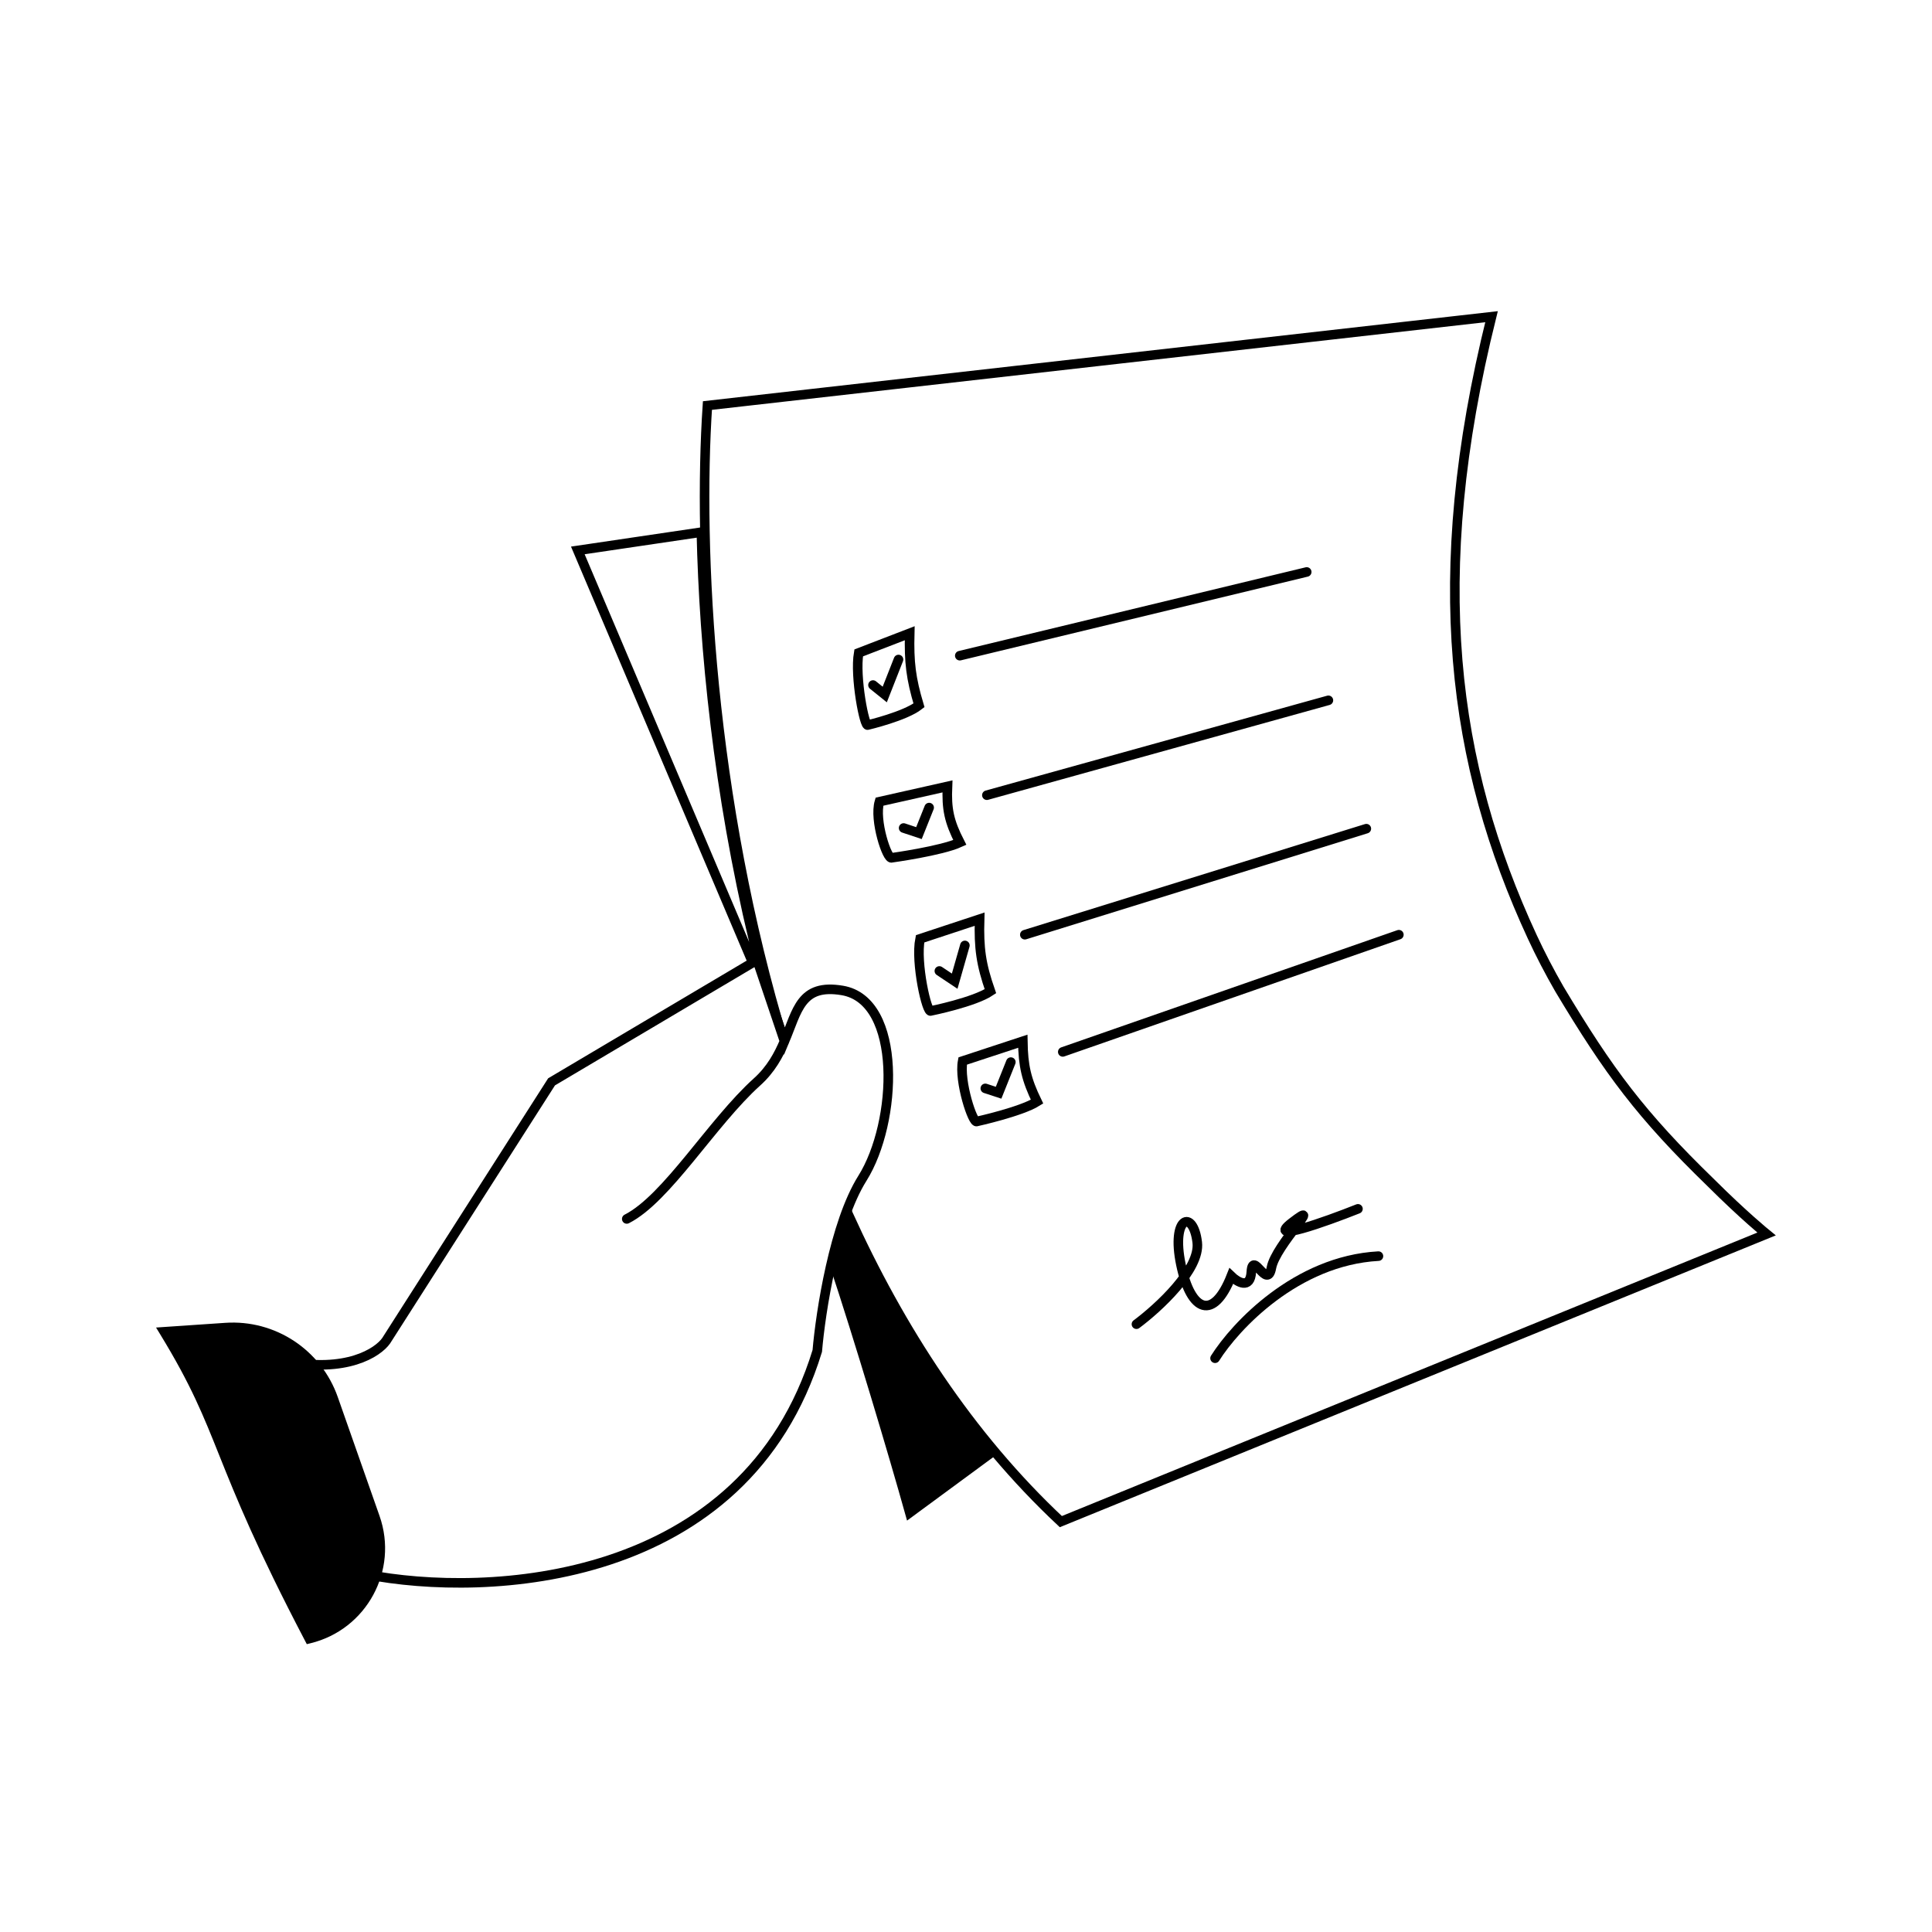
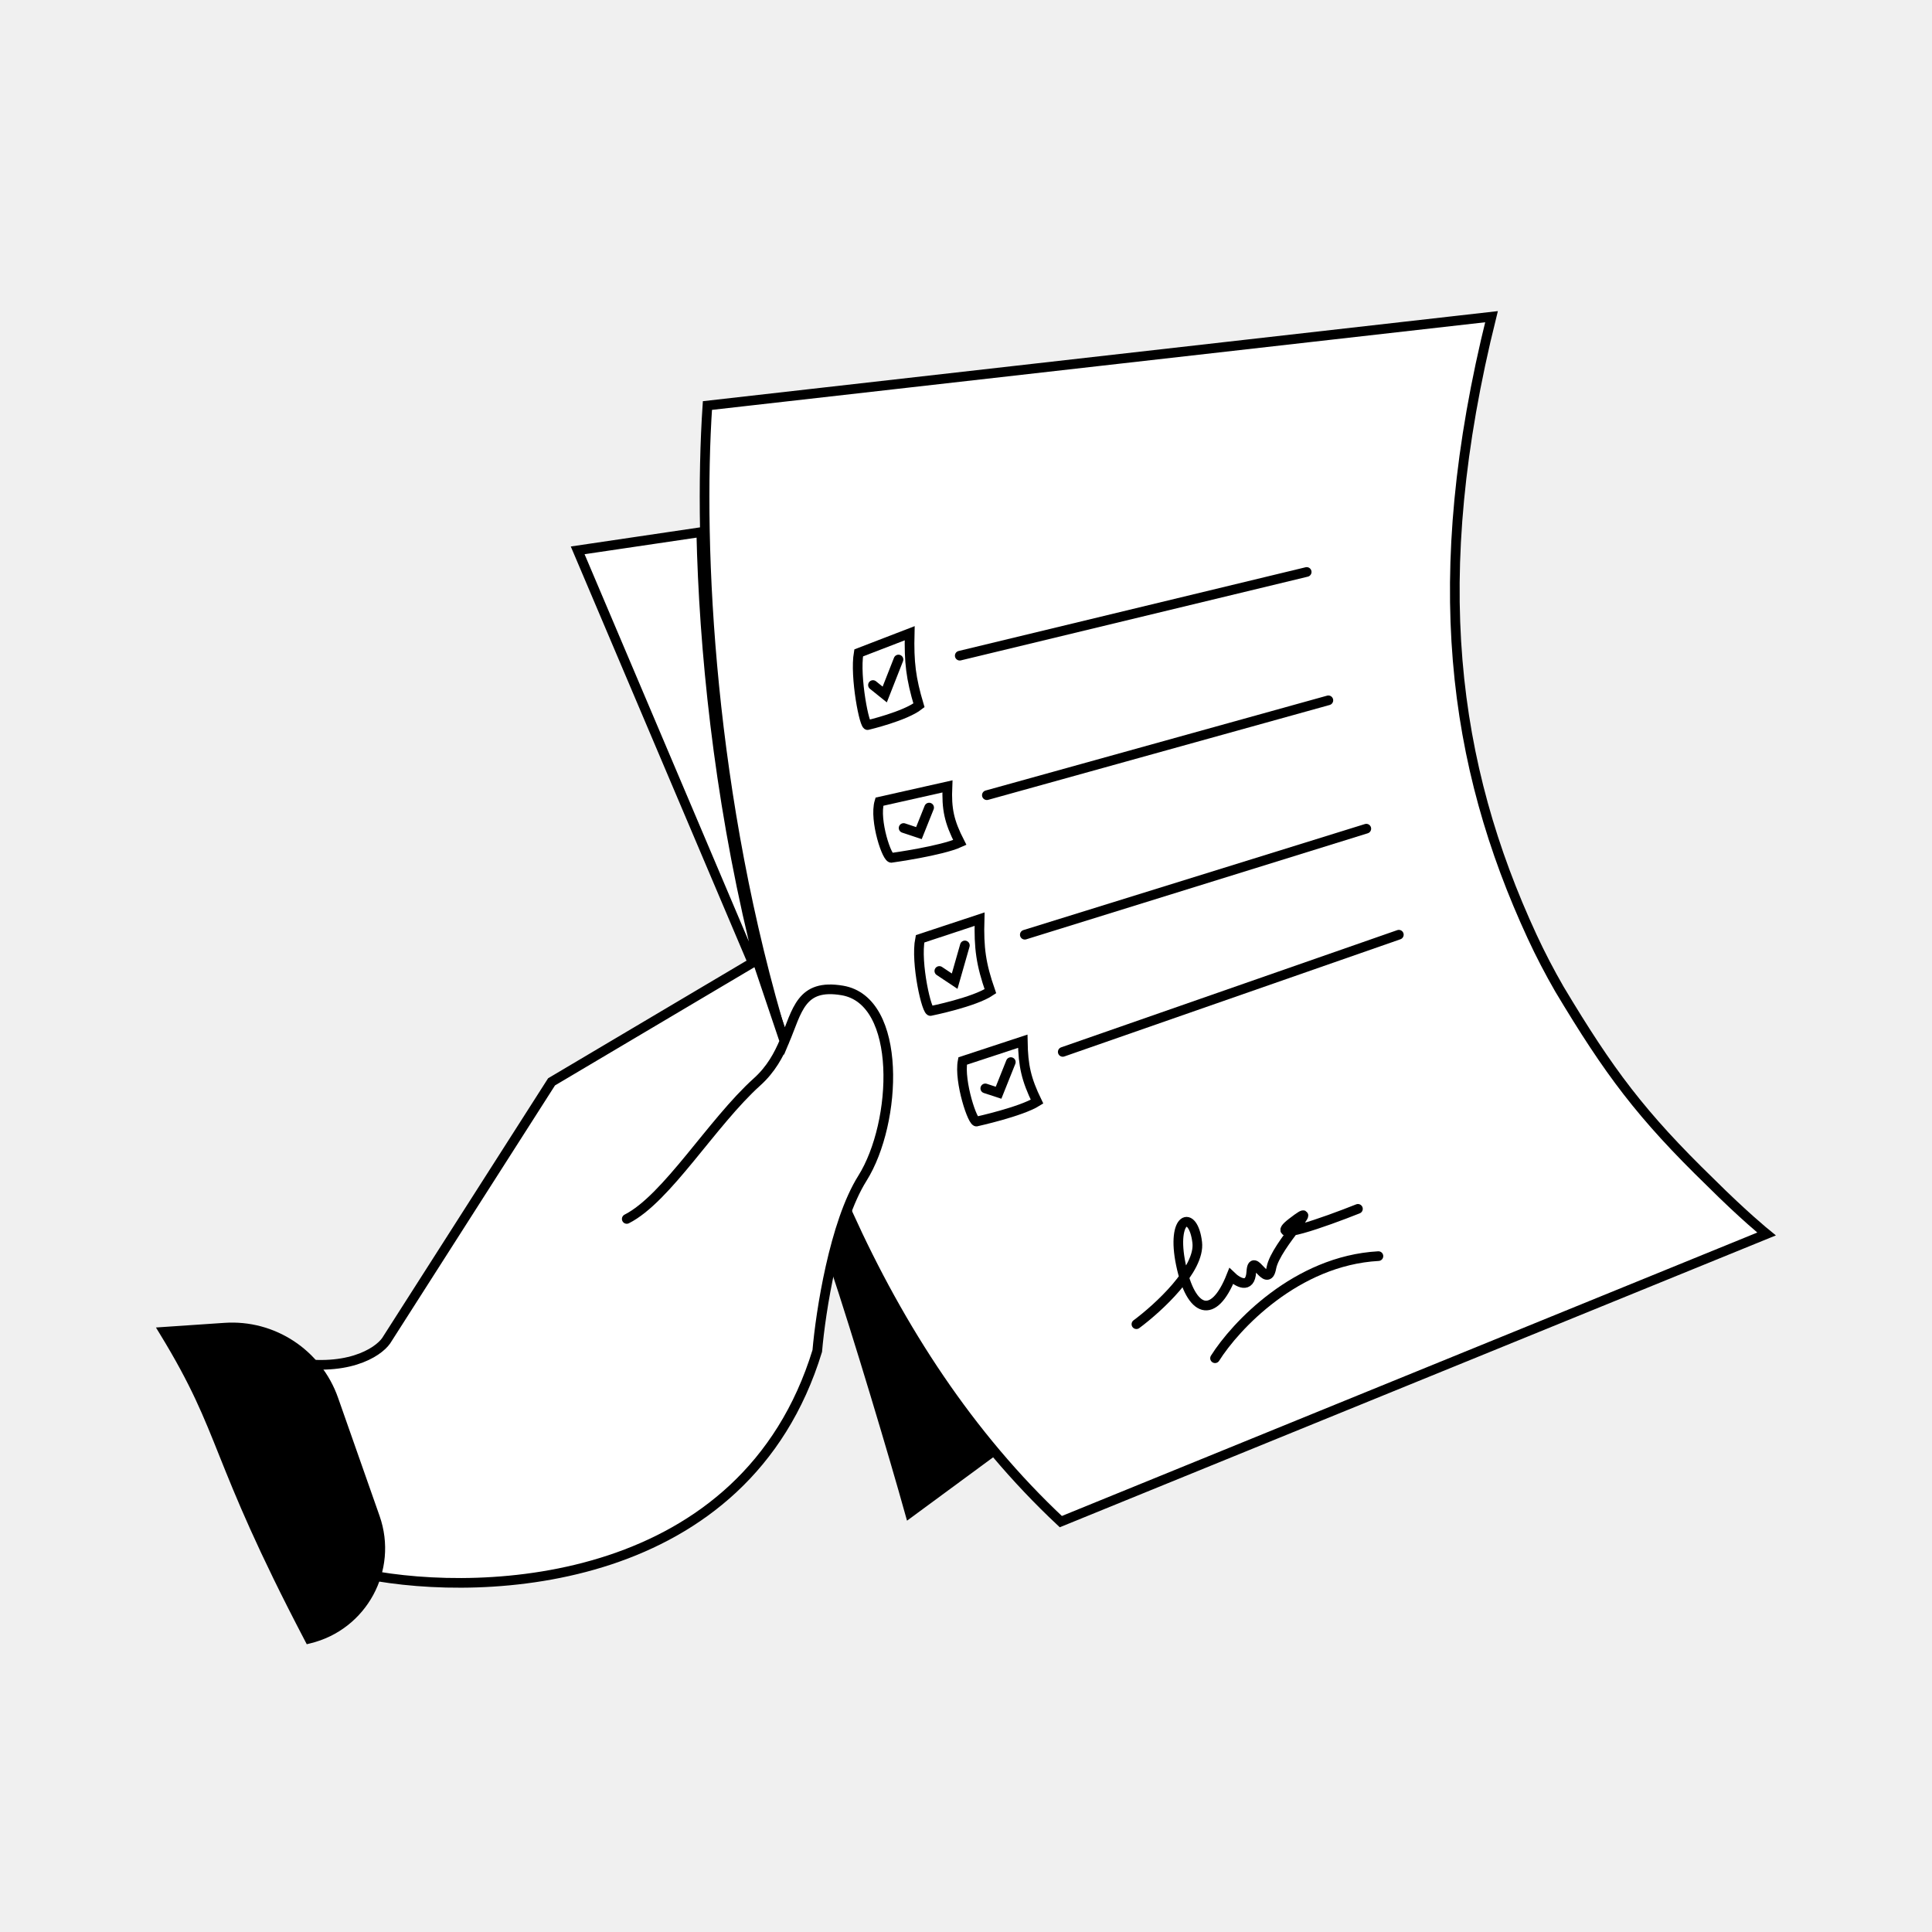
- <svg xmlns="http://www.w3.org/2000/svg" width="202" height="202" viewBox="0 0 202 202" fill="none">
-   <rect width="202" height="202" fill="white" />
-   <path d="M73.965 42.401L155.946 33.112C149.147 60.456 151.884 79.972 160.196 97.931C161.068 99.815 162.027 101.646 163.044 103.414C168.229 112.073 171.577 116.575 178.879 123.661C182.303 127.076 184.7 129.021 184.7 129.021L110.915 159.093C101.353 150.137 94.104 138.945 88.663 126.92L81.988 109.062C74.206 83.515 72.962 57.313 73.965 42.401Z" fill="white" stroke="black" />
-   <path d="M73.331 55.639C73.601 67.769 75.11 82.909 78.82 98.409C79.057 99.399 79.305 100.39 79.561 101.383L79.078 101.542L60.883 58.654L60.414 57.549L61.601 57.374L73.331 55.639Z" fill="white" />
-   <path d="M73.331 55.639L73.831 55.628L73.818 55.062L73.258 55.145L73.331 55.639ZM78.82 98.409L78.334 98.525V98.525L78.82 98.409ZM79.561 101.383L79.717 101.858L80.161 101.712L80.045 101.259L79.561 101.383ZM79.078 101.542L78.618 101.738L78.798 102.162L79.235 102.017L79.078 101.542ZM60.883 58.654L61.343 58.459L61.343 58.459L60.883 58.654ZM60.414 57.549L60.341 57.055L59.701 57.149L59.954 57.745L60.414 57.549ZM61.601 57.374L61.673 57.869L61.674 57.869L61.601 57.374ZM73.331 55.639L72.831 55.65C73.101 67.81 74.614 82.985 78.334 98.525L78.82 98.409L79.307 98.292C75.606 82.832 74.1 67.728 73.831 55.628L73.331 55.639ZM78.82 98.409L78.334 98.525C78.572 99.519 78.82 100.513 79.076 101.508L79.561 101.383L80.045 101.259C79.79 100.268 79.543 99.279 79.307 98.292L78.82 98.409ZM79.561 101.383L79.404 100.908L78.921 101.068L79.078 101.542L79.235 102.017L79.717 101.858L79.561 101.383ZM79.078 101.542L79.538 101.347L61.343 58.459L60.883 58.654L60.422 58.849L78.618 101.738L79.078 101.542ZM60.883 58.654L61.343 58.459L60.874 57.354L60.414 57.549L59.954 57.745L60.422 58.849L60.883 58.654ZM60.414 57.549L60.487 58.044L61.673 57.869L61.601 57.374L61.528 56.88L60.341 57.055L60.414 57.549ZM61.601 57.374L61.674 57.869L73.404 56.134L73.331 55.639L73.258 55.145L61.527 56.88L61.601 57.374Z" fill="black" />
-   <path d="M118.821 138.451C121.08 136.774 125.515 132.716 125.177 129.895C124.755 126.368 122.42 127.183 123.471 132.223C124.522 137.262 126.885 138.084 128.732 133.426C129.385 134.057 130.72 134.853 130.832 132.988C130.972 130.658 132.492 134.943 132.933 132.55C133.373 130.158 138.586 125.127 135.079 127.83C132.274 129.993 138.511 127.772 141.981 126.391" stroke="black" stroke-linecap="round" />
-   <path d="M93.242 89.683C92.78 89.956 91.373 85.749 91.949 83.821L99.061 82.222C98.958 84.588 99.231 85.893 100.354 88.084C98.414 88.972 93.242 89.683 93.242 89.683Z" stroke="black" stroke-linecap="round" />
-   <path d="M90.75 75.801C90.404 76.152 89.348 70.743 89.78 68.264L95.114 66.209C95.037 69.25 95.241 70.928 96.084 73.746C94.629 74.888 90.75 75.801 90.75 75.801Z" stroke="black" stroke-linecap="round" />
-   <path d="M97.331 105.694C96.927 106.045 95.695 100.637 96.199 98.157L102.422 96.102C102.333 99.143 102.571 100.822 103.554 103.639C101.856 104.781 97.331 105.694 97.331 105.694Z" stroke="black" stroke-linecap="round" />
-   <path d="M102.141 117.252C101.742 117.57 100.243 113.058 100.652 110.934L106.94 108.865C106.981 111.443 107.299 112.851 108.429 115.183C106.739 116.239 102.141 117.252 102.141 117.252Z" stroke="black" stroke-linecap="round" />
-   <path d="M103.183 83.141L138.89 73.222M107.151 97.728L142.857 86.642M111.118 109.981L146.258 97.728M100.35 68.555L136.623 59.802" stroke="black" stroke-linecap="round" />
-   <path d="M103.02 113.796L104.407 114.251L105.689 111.048" stroke="black" stroke-linecap="round" />
-   <path d="M98.215 101.519L99.816 102.587L100.884 98.85" stroke="black" stroke-linecap="round" />
-   <path d="M94.479 86.572L96.08 87.106L97.147 84.437" stroke="black" stroke-linecap="round" />
-   <path d="M91.276 71.625L92.505 72.614L93.943 68.956" stroke="black" stroke-linecap="round" />
-   <path d="M95.124 158.153L103.553 151.95C97.126 144.317 92.559 136.439 88.538 128.131L87.123 131.864C89.784 139.852 93.521 152.408 95.124 158.153Z" fill="black" stroke="black" stroke-linecap="round" />
-   <path d="M127.041 142.01C129.156 138.649 135.533 131.808 144.123 131.334" stroke="black" stroke-linecap="round" />
-   <path d="M57.668 113.113L79.159 100.372L82.022 108.866C83.381 105.648 83.717 102.822 88.07 103.557C94.361 104.619 93.837 117.36 90.167 123.199C87.232 127.871 85.799 137.178 85.45 141.248C77.901 165.88 50.854 167.084 38.274 164.606L29.887 142.31C36.177 143.584 39.497 141.425 40.37 140.187L57.668 113.113Z" fill="white" />
-   <path d="M65.531 127.446C69.724 125.322 74.442 117.36 79.159 113.113C80.612 111.805 81.418 110.297 82.022 108.866M82.022 108.866C83.381 105.648 83.717 102.822 88.07 103.557C94.361 104.619 93.837 117.36 90.167 123.199C87.232 127.871 85.799 137.178 85.45 141.248C77.901 165.88 50.854 167.084 38.274 164.606L29.887 142.31C36.177 143.584 39.497 141.425 40.37 140.187L57.668 113.113L79.159 100.372L82.022 108.866Z" stroke="black" stroke-linecap="round" />
-   <path d="M39.211 158.665C41.116 164.087 37.924 169.968 32.34 171.326C22.222 152.005 23.737 149.985 17.172 139.244L23.587 138.808C28.578 138.468 33.182 141.502 34.84 146.221L39.211 158.665Z" fill="black" />
-   <path d="M39.211 158.665L38.739 158.83L38.739 158.83L39.211 158.665ZM32.34 171.326L31.897 171.558L32.078 171.904L32.458 171.812L32.34 171.326ZM17.172 139.244L17.138 138.745L16.316 138.801L16.746 139.505L17.172 139.244ZM23.587 138.808L23.553 138.309L23.553 138.309L23.587 138.808ZM34.84 146.221L35.311 146.056L35.311 146.056L34.84 146.221ZM39.211 158.665L38.739 158.83C40.546 163.974 37.519 169.552 32.222 170.84L32.34 171.326L32.458 171.812C38.33 170.384 41.685 164.2 39.683 158.499L39.211 158.665ZM32.34 171.326L32.783 171.094C27.734 161.453 25.591 156.135 23.888 151.882C22.178 147.611 20.904 144.39 17.599 138.983L17.172 139.244L16.746 139.505C20.006 144.839 21.256 147.998 22.96 152.253C24.67 156.526 26.828 161.878 31.897 171.558L32.34 171.326ZM17.172 139.244L17.206 139.743L23.621 139.306L23.587 138.808L23.553 138.309L17.138 138.745L17.172 139.244ZM23.587 138.808L23.621 139.306C28.387 138.982 32.784 141.88 34.368 146.387L34.84 146.221L35.311 146.056C33.579 141.124 28.768 137.954 23.553 138.309L23.587 138.808ZM34.84 146.221L34.368 146.387L38.739 158.83L39.211 158.665L39.683 158.499L35.311 146.056L34.84 146.221Z" fill="black" />
+ <svg xmlns="http://www.w3.org/2000/svg" width="200" height="200" viewBox="0 0 200 200" fill="none">
+   <path d="M73.232 41.981L154.4 32.784C147.67 59.858 150.379 79.18 158.609 96.961C159.472 98.827 160.421 100.639 161.429 102.39C166.563 110.963 169.877 115.421 177.107 122.437C180.496 125.818 182.87 127.743 182.87 127.743L109.815 157.518C100.348 148.65 93.171 137.57 87.785 125.663L81.175 107.982C73.47 82.689 72.238 56.746 73.232 41.981Z" fill="white" stroke="black" />
+   <path d="M72.594 55.08C72.86 67.092 74.355 82.086 78.03 97.437C78.265 98.417 78.511 99.398 78.764 100.381L78.285 100.54L60.27 58.076L59.801 56.972L60.987 56.796L72.594 55.08Z" fill="white" />
+   <path d="M72.594 55.08L73.094 55.069L73.081 54.502L72.521 54.585L72.594 55.08ZM78.03 97.437L77.544 97.553L77.544 97.553L78.03 97.437ZM78.764 100.381L78.921 100.856L79.364 100.709L79.248 100.257L78.764 100.381ZM78.285 100.54L77.825 100.735L78.005 101.159L78.442 101.014L78.285 100.54ZM60.27 58.076L60.73 57.88L60.73 57.88L60.27 58.076ZM59.801 56.972L59.727 56.478L59.088 56.572L59.341 57.168L59.801 56.972ZM60.987 56.796L60.914 56.302L60.914 56.302L60.987 56.796ZM72.594 55.08L72.094 55.091C72.361 67.133 73.859 82.162 77.544 97.553L78.03 97.437L78.516 97.321C74.851 82.009 73.36 67.051 73.094 55.069L72.594 55.08ZM78.03 97.437L77.544 97.553C77.779 98.537 78.026 99.521 78.279 100.506L78.764 100.381L79.248 100.257C78.996 99.276 78.75 98.297 78.516 97.321L78.03 97.437ZM78.764 100.381L78.607 99.907L78.128 100.065L78.285 100.54L78.442 101.014L78.921 100.856L78.764 100.381ZM78.285 100.54L78.745 100.344L60.73 57.88L60.27 58.076L59.809 58.271L77.825 100.735L78.285 100.54ZM60.27 58.076L60.73 57.88L60.261 56.777L59.801 56.972L59.341 57.168L59.809 58.271L60.27 58.076ZM59.801 56.972L59.874 57.467L61.061 57.291L60.987 56.796L60.914 56.302L59.727 56.478L59.801 56.972ZM60.987 56.796L61.06 57.291L72.667 55.574L72.594 55.08L72.521 54.585L60.914 56.302L60.987 56.796Z" fill="black" />
+   <path d="M117.642 137.08C119.88 135.42 124.271 131.402 123.936 128.609C123.518 125.117 121.206 125.924 122.247 130.913C123.287 135.903 125.627 136.717 127.455 132.105C128.102 132.73 129.424 133.517 129.535 131.672C129.674 129.365 131.179 133.607 131.615 131.238C132.051 128.869 137.212 123.888 133.74 126.564C130.963 128.705 137.138 126.507 140.573 125.14" stroke="black" stroke-linecap="round" />
+   <path d="M92.317 88.795C91.86 89.065 90.466 84.9 91.036 82.991L98.078 81.408C97.977 83.75 98.246 85.043 99.358 87.212C97.438 88.091 92.317 88.795 92.317 88.795Z" stroke="black" stroke-linecap="round" />
+   <path d="M89.85 75.051C89.507 75.398 88.462 70.043 88.889 67.588L94.17 65.553C94.094 68.564 94.296 70.226 95.13 73.015C93.69 74.146 89.85 75.051 89.85 75.051Z" stroke="black" stroke-linecap="round" />
+   <path d="M96.365 104.648C95.965 104.995 94.746 99.64 95.245 97.186L101.406 95.15C101.318 98.162 101.553 99.823 102.526 102.613C100.846 103.743 96.365 104.648 96.365 104.648Z" stroke="black" stroke-linecap="round" />
+   <path d="M101.127 116.091C100.732 116.406 99.248 111.939 99.652 109.835L105.878 107.787C105.919 110.34 106.234 111.733 107.353 114.042C105.68 115.088 101.127 116.091 101.127 116.091Z" stroke="black" stroke-linecap="round" />
+   <path d="M102.159 82.318L137.512 72.497M106.087 96.761L141.44 85.784M110.016 108.892L144.807 96.761M99.353 67.876L135.268 59.21" stroke="black" stroke-linecap="round" />
+   <path d="M101.997 112.67L103.371 113.12L104.64 109.948" stroke="black" stroke-linecap="round" />
+   <path d="M97.24 100.514L98.826 101.571L99.883 97.871" stroke="black" stroke-linecap="round" />
+   <path d="M93.541 85.715L95.126 86.243L96.183 83.601" stroke="black" stroke-linecap="round" />
+   <path d="M90.369 70.916L91.587 71.895L93.011 68.273" stroke="black" stroke-linecap="round" />
+   <path d="M94.182 156.588L102.527 150.445C96.163 142.889 91.642 135.088 87.661 126.862L86.26 130.558C88.895 138.467 92.595 150.899 94.182 156.588Z" fill="black" stroke="black" stroke-linecap="round" />
+   <path d="M125.781 140.604C127.875 137.276 134.189 130.503 142.694 130.033" stroke="black" stroke-linecap="round" />
+   <path d="M57.096 111.993L78.375 99.378L81.209 107.788C82.555 104.602 82.887 101.804 87.198 102.532C93.425 103.583 92.906 116.198 89.274 121.979C86.367 126.605 84.949 135.82 84.603 139.85C77.129 164.238 50.349 165.429 37.894 162.977L29.59 140.901C35.818 142.163 39.105 140.025 39.97 138.799L57.096 111.993Z" fill="white" />
+   <path d="M64.881 126.184C69.033 124.082 73.704 116.198 78.375 111.993C79.813 110.698 80.611 109.205 81.209 107.788M81.209 107.788C82.555 104.602 82.887 101.804 87.198 102.532C93.425 103.583 92.906 116.198 89.274 121.979C86.367 126.605 84.949 135.82 84.603 139.85C77.129 164.238 50.349 165.429 37.894 162.977L29.59 140.901C35.818 142.163 39.105 140.025 39.97 138.799L57.096 111.993L78.375 99.378L81.209 107.788Z" stroke="black" stroke-linecap="round" />
+   <path d="M38.821 157.093C40.707 162.462 37.546 168.286 32.017 169.63C22 150.5 23.5 148.5 17 137.865L23.268 137.44C28.259 137.1 32.862 140.133 34.521 144.852L38.821 157.093Z" fill="black" />
+   <path d="M38.821 157.093L39.293 156.927V156.927L38.821 157.093ZM32.017 169.63L31.574 169.862L31.755 170.209L32.135 170.116L32.017 169.63ZM17 137.865L16.966 137.366L16.143 137.422L16.573 138.126L17 137.865ZM23.268 137.44L23.302 137.938L23.302 137.938L23.268 137.44ZM34.521 144.852L34.992 144.686L34.992 144.686L34.521 144.852ZM38.821 157.093L38.349 157.259C40.138 162.348 37.141 167.87 31.899 169.144L32.017 169.63L32.135 170.116C37.952 168.702 41.277 162.575 39.293 156.927L38.821 157.093ZM32.017 169.63L32.46 169.398C27.462 159.853 25.34 154.587 23.654 150.376C21.961 146.148 20.699 142.958 17.427 137.604L17 137.865L16.573 138.126C19.801 143.407 21.039 146.534 22.725 150.748C24.419 154.978 26.555 160.278 31.574 169.862L32.017 169.63ZM17 137.865L17.034 138.364L23.302 137.938L23.268 137.44L23.234 136.941L16.966 137.366L17 137.865ZM23.268 137.44L23.302 137.938C28.068 137.614 32.465 140.51 34.049 145.018L34.521 144.852L34.992 144.686C33.26 139.755 28.449 136.586 23.234 136.941L23.268 137.44ZM34.521 144.852L34.049 145.018L38.349 157.259L38.821 157.093L39.293 156.927L34.992 144.686L34.521 144.852Z" fill="black" />
</svg>
